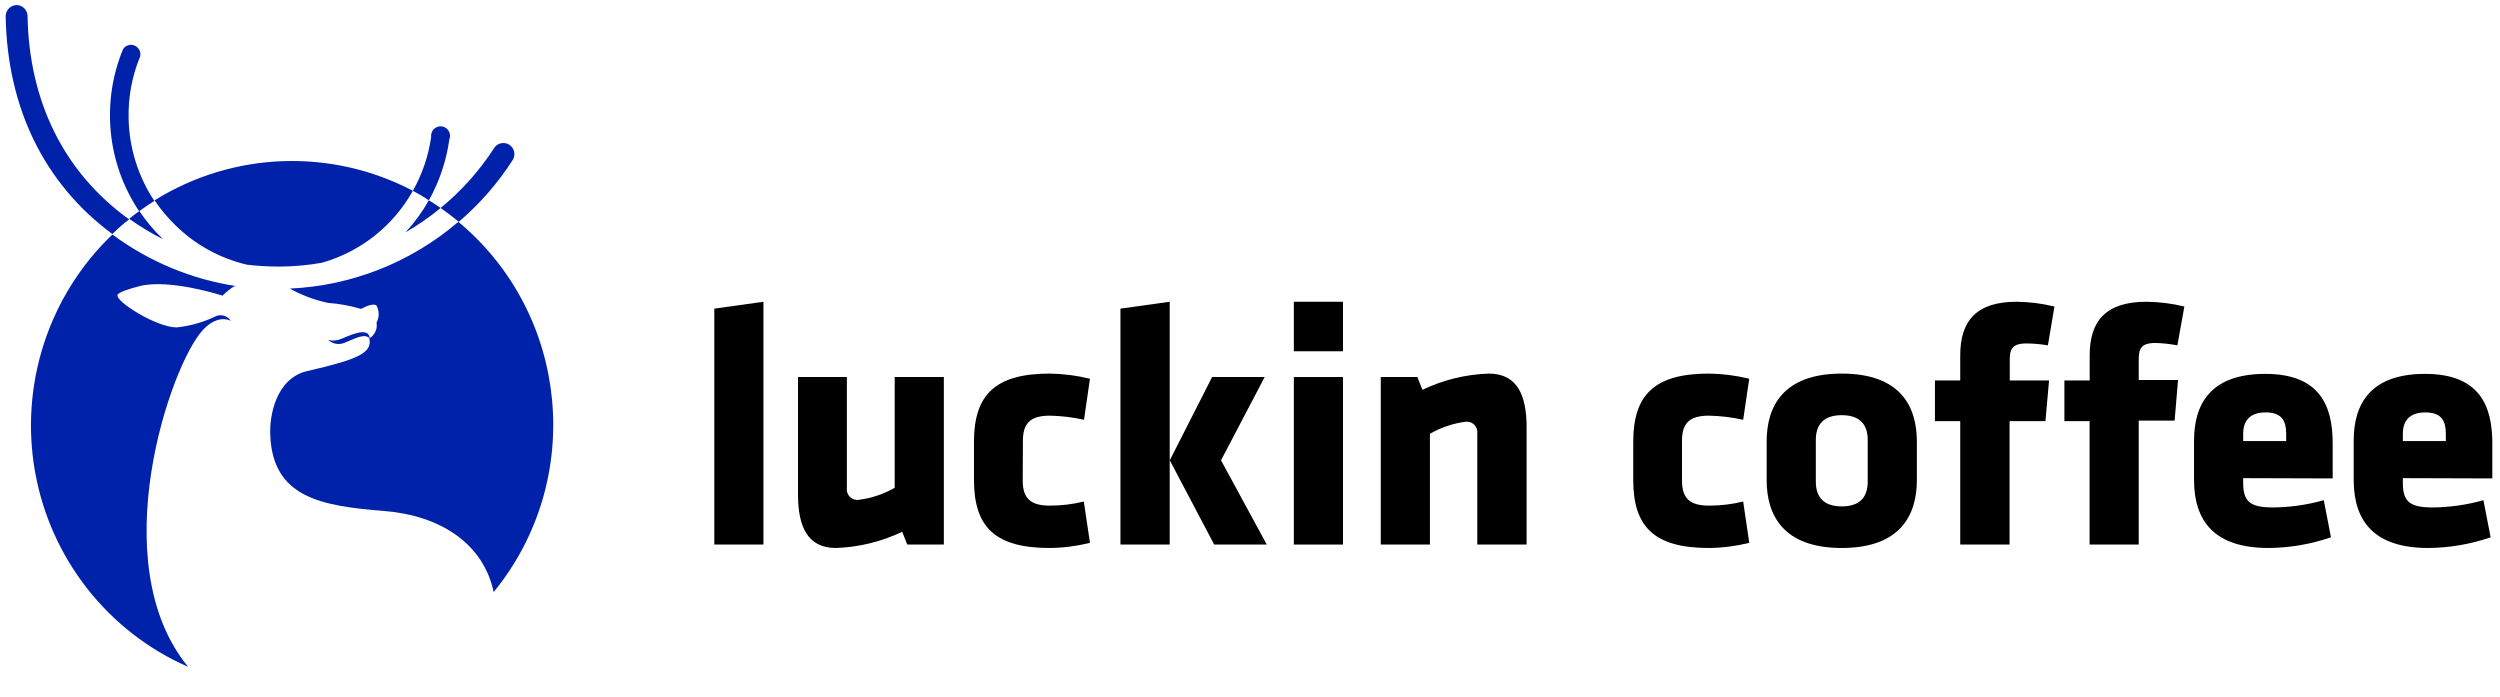
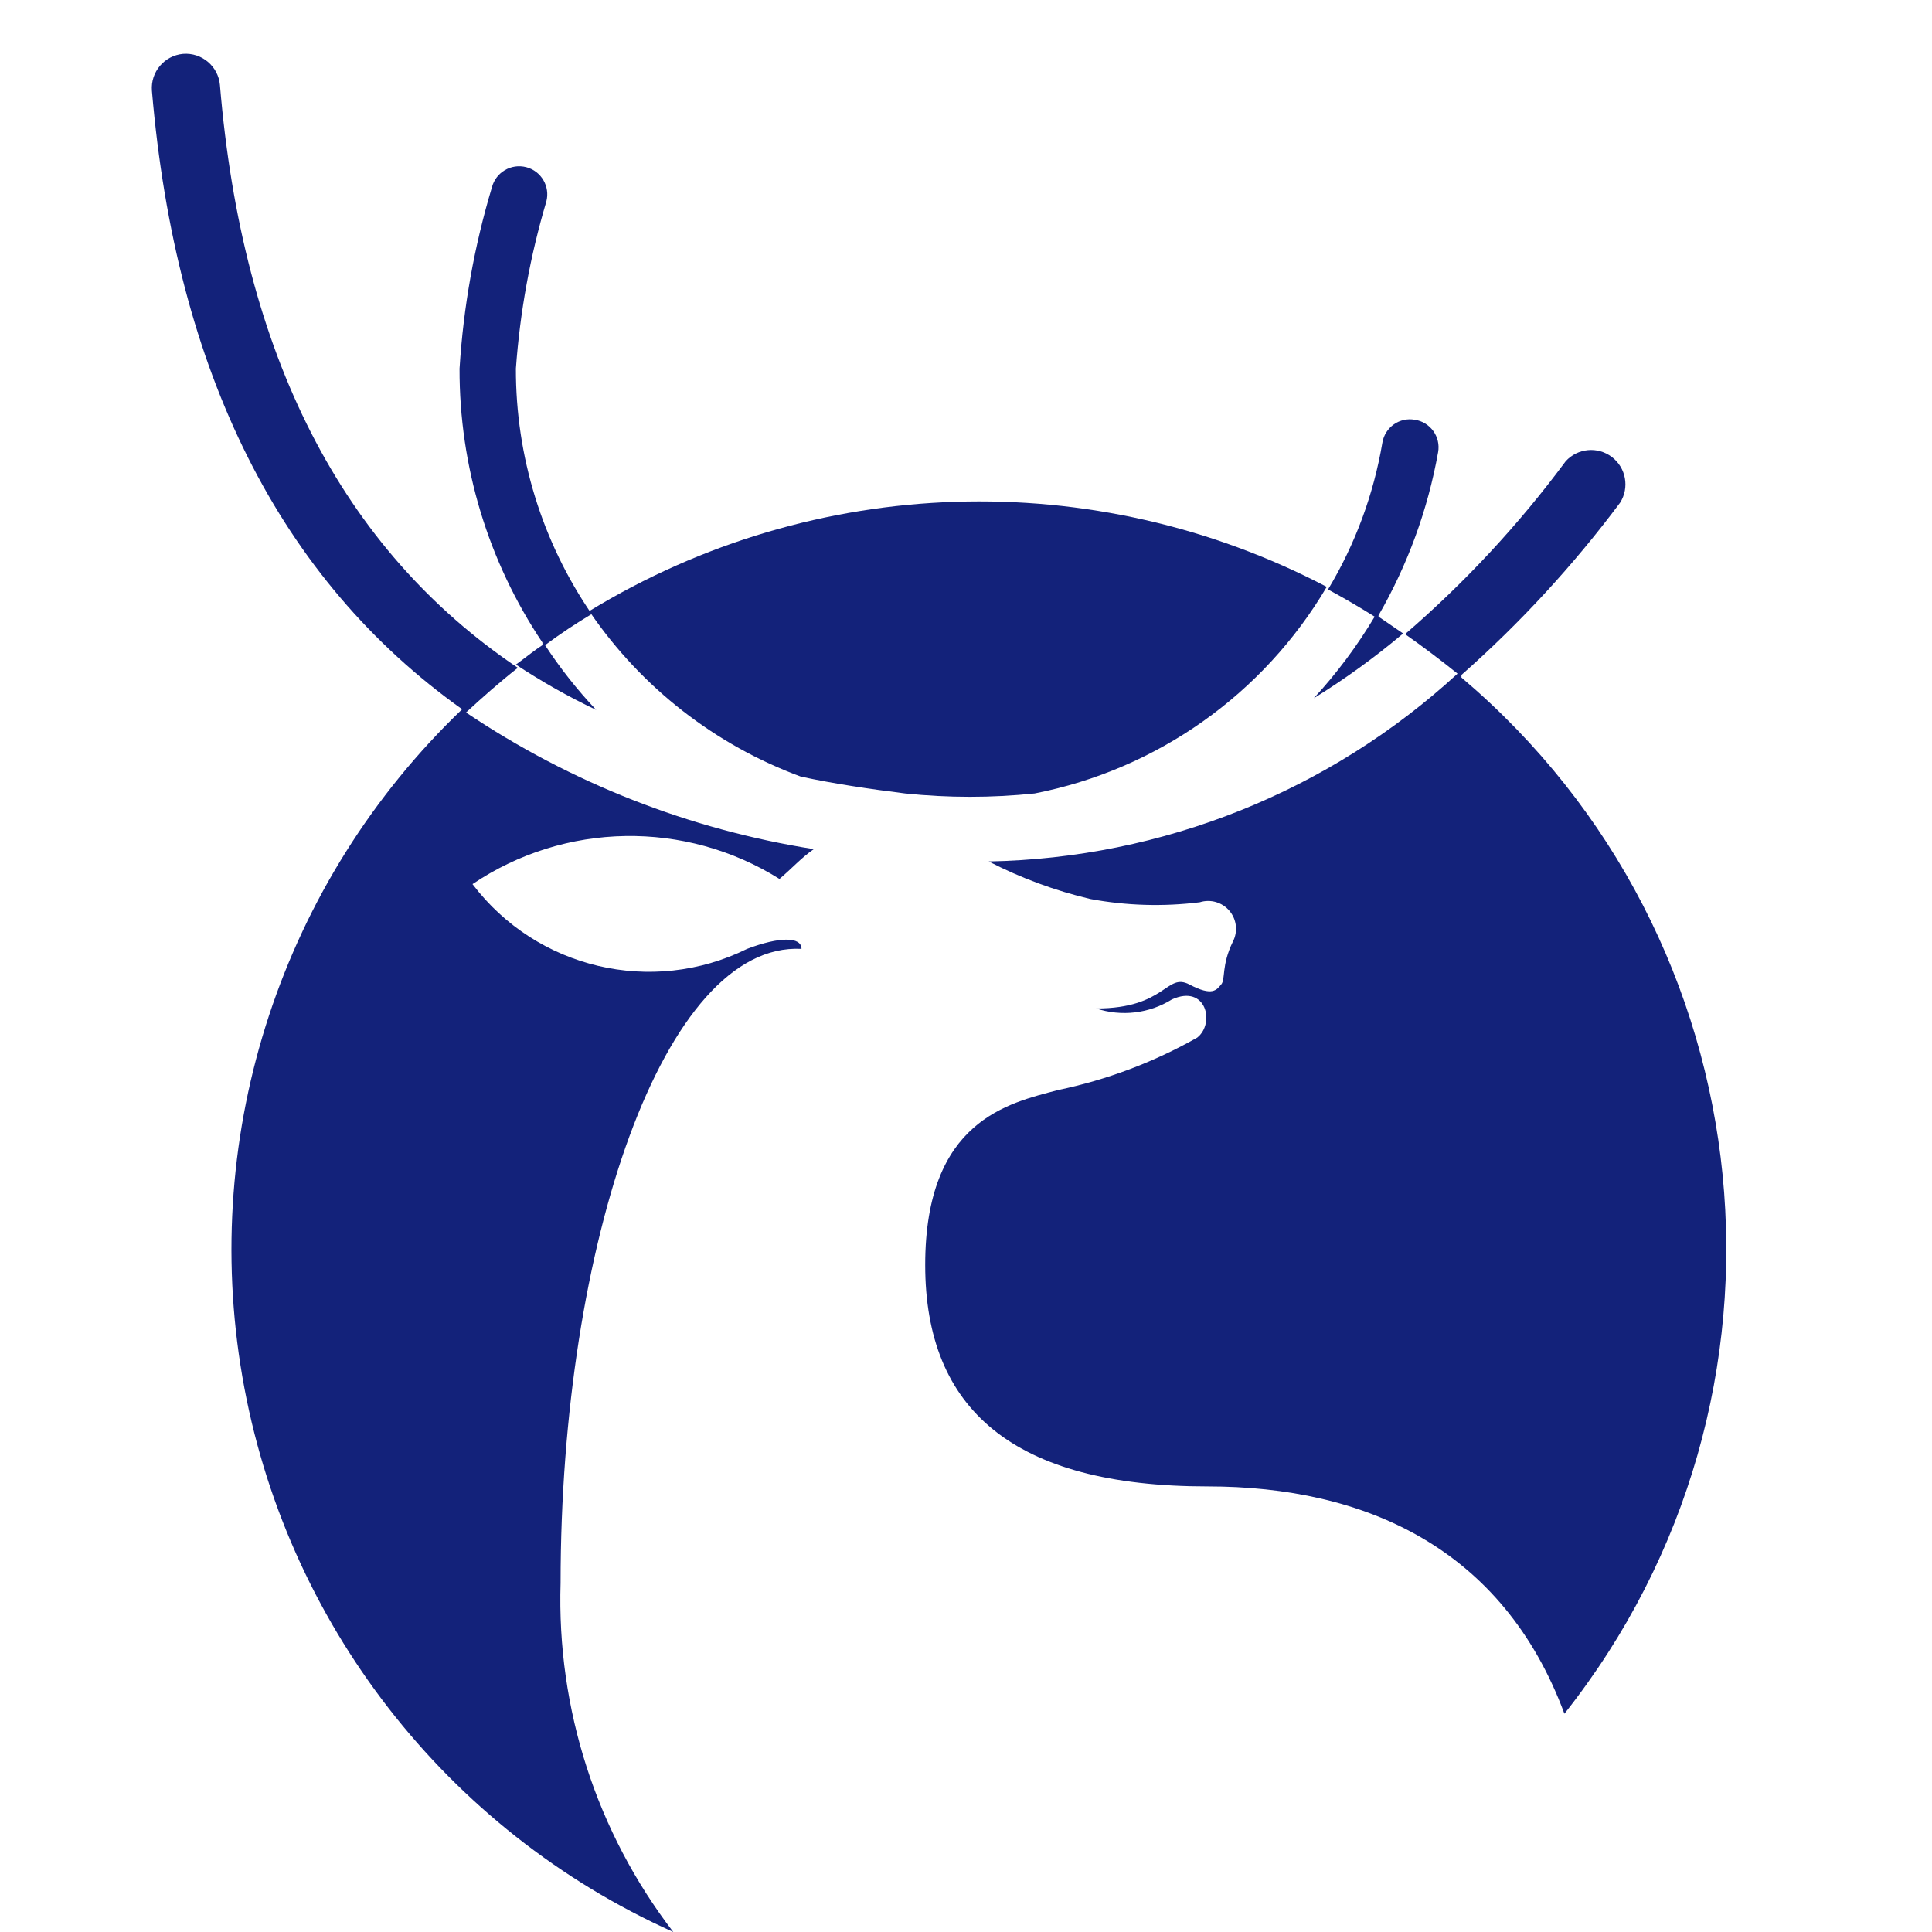
- <svg xmlns="http://www.w3.org/2000/svg" width="140px" height="39px" viewBox="0 0 140 39" version="1.1">
-   <g id="WAP" stroke="none" stroke-width="1" fill="none" fill-rule="evenodd">
-     <g transform="translate(-162, -12)" fill-rule="nonzero">
-       <g id="logo2" transform="translate(162, 12)">
-         <ellipse cx="16.365" cy="23.79" rx="14.631" ry="14.74" />
-         <path d="M24.675,11.647 C24.458,11.497 24.24,11.353 24.017,11.214 C23.651,11.863 23.211,12.467 22.708,13.014 C23.399,12.613 24.057,12.156 24.675,11.647 Z" fill="#0022AB" />
-         <path d="M18.37,16.962 C18.997,17.007 19.617,17.12 20.22,17.299 C20.936,16.909 21.085,17.112 21.085,17.112 C21.246,17.408 21.246,17.767 21.085,18.063 C21.151,18.408 20.996,18.757 20.698,18.939 C20.698,18.88 20.698,18.458 19.966,18.656 C19.234,18.854 18.942,19.19 18.375,19.03 C18.618,19.261 18.972,19.327 19.282,19.201 C19.812,18.992 20.427,18.635 20.682,18.944 L20.682,18.944 C20.867,19.751 20.067,20.125 17.198,20.782 C15.469,21.183 15.077,23.266 15.135,24.378 C15.278,27.866 17.993,28.336 21.498,28.614 C24.68,28.865 27.077,30.457 27.645,33.155 C32.776,26.878 31.89,17.6 25.667,12.421 C23.02,14.689 19.699,16.005 16.227,16.161 C16.899,16.532 17.62,16.802 18.37,16.962 Z" fill="#0022AB" />
-         <path d="M9.089,13.356 C8.607,12.89 8.175,12.375 7.801,11.818 C7.61,11.956 7.419,12.101 7.233,12.25 C7.834,12.68 8.467,13.063 9.127,13.394 L9.089,13.356 Z" fill="#0022AB" />
-         <path d="M13.82,14.82 C14.392,14.891 14.967,14.926 15.543,14.927 L15.803,14.927 C16.55,14.916 17.295,14.845 18.03,14.713 C20.189,14.101 22.019,12.653 23.121,10.685 C18.543,8.282 13.046,8.485 8.655,11.219 C8.99,11.714 9.374,12.174 9.8,12.592 C10.911,13.693 12.302,14.463 13.82,14.82 L13.82,14.82 Z" fill="#0022AB" />
-         <path d="M11.375,18.464 C12.229,17.555 12.923,17.967 12.923,17.967 C12.75,17.698 12.416,17.585 12.117,17.694 C11.42,18.037 10.668,18.254 9.895,18.335 C8.766,18.335 6.443,16.877 6.581,16.514 C6.634,16.369 7.228,16.172 7.822,16.022 C9.503,15.595 12.462,16.556 12.462,16.556 C12.661,16.354 12.884,16.176 13.125,16.027 C13.169,16.023 13.213,16.023 13.258,16.027 C10.737,15.648 8.347,14.654 6.295,13.132 C2.733,16.537 1.104,21.515 1.957,26.386 C2.811,31.258 6.033,35.373 10.537,37.344 C5.743,31.521 9.545,20.408 11.375,18.464 Z" fill="#0022AB" />
-         <path d="M7.202,6.603 C7.177,5.418 7.399,4.24 7.854,3.147 C7.901,2.898 7.769,2.649 7.536,2.552 C7.303,2.455 7.035,2.536 6.894,2.746 C5.657,5.732 5.994,9.146 7.79,11.828 C8.071,11.625 8.352,11.433 8.644,11.251 C7.728,9.875 7.227,8.26 7.202,6.603 Z" fill="#0022AB" />
-         <path d="M25.163,7.811 C25.246,7.604 25.194,7.368 25.032,7.216 C24.869,7.065 24.631,7.031 24.433,7.132 C24.236,7.232 24.121,7.445 24.145,7.666 C23.995,8.728 23.647,9.752 23.121,10.685 C23.423,10.845 23.726,11.016 24.017,11.219 C24.606,10.164 24.994,9.009 25.163,7.811 L25.163,7.811 Z" fill="#0022AB" />
-         <path d="M28.705,8.97 C28.826,8.784 28.838,8.547 28.738,8.349 C28.639,8.151 28.441,8.022 28.221,8.01 C28.001,7.998 27.792,8.105 27.671,8.292 C26.852,9.56 25.841,10.692 24.675,11.647 C25.025,11.892 25.364,12.149 25.693,12.421 C26.859,11.425 27.874,10.262 28.705,8.97 L28.705,8.97 Z" fill="#0022AB" />
-         <path d="M1.543,0.898 C1.537,0.559 1.265,0.286 0.928,0.283 L0.928,0.283 C0.587,0.292 0.315,0.575 0.318,0.919 C0.408,6.037 2.477,10.284 6.289,13.105 C6.586,12.822 6.894,12.528 7.233,12.288 C3.601,9.675 1.628,5.711 1.543,0.898 Z" fill="#0022AB" />
-         <polygon fill="#000000" points="40.001 30.495 40.001 17.283 42.753 16.898 42.753 30.495" />
-         <path d="M47.425,21.113 L47.425,27.316 C47.398,27.502 47.459,27.689 47.591,27.822 C47.723,27.954 47.909,28.017 48.093,27.989 C48.8,27.9 49.483,27.671 50.103,27.316 L50.103,21.113 L52.855,21.113 L52.855,30.495 L50.808,30.495 L50.522,29.779 C49.36,30.335 48.096,30.644 46.81,30.687 C45.219,30.687 44.689,29.49 44.689,27.685 L44.689,21.113 L47.425,21.113 Z" fill="#000000" />
-         <path d="M57.273,26.91 C57.273,27.877 57.676,28.315 58.784,28.315 C59.427,28.317 60.069,28.24 60.693,28.085 L61.038,30.399 C60.3,30.582 59.544,30.679 58.784,30.687 C55.761,30.687 54.542,29.549 54.542,26.873 L54.542,24.736 C54.542,22.064 55.783,20.921 58.784,20.921 C59.544,20.931 60.3,21.028 61.038,21.21 L60.704,23.507 C60.077,23.367 59.437,23.29 58.795,23.277 C57.686,23.277 57.283,23.715 57.283,24.682 L57.273,26.91 Z" fill="#000000" />
-         <path d="M62.745,30.495 L62.745,17.283 L65.503,16.898 L65.503,30.495 L62.745,30.495 Z M67.879,21.113 L70.822,21.113 L68.377,25.777 L70.939,30.495 L67.995,30.495 L65.508,25.777 L67.879,21.113 Z" fill="#000000" />
-         <polygon fill="#000000" points="72.455 30.495 72.455 21.113 75.208 21.113 75.208 30.495" />
-         <path d="M82.727,30.495 L82.727,24.292 C82.754,24.107 82.693,23.919 82.561,23.786 C82.429,23.654 82.243,23.592 82.059,23.619 C81.361,23.712 80.687,23.94 80.076,24.292 L80.076,30.495 L77.323,30.495 L77.323,21.113 L79.37,21.113 L79.657,21.829 C80.819,21.273 82.083,20.964 83.369,20.921 C84.96,20.921 85.49,22.118 85.49,23.929 L85.49,30.495 L82.727,30.495 Z" fill="#000000" />
-         <path d="M94.192,26.91 C94.192,27.877 94.595,28.315 95.704,28.315 C96.349,28.317 96.992,28.24 97.618,28.085 L97.958,30.399 C97.22,30.583 96.464,30.68 95.704,30.687 C92.681,30.687 91.461,29.549 91.461,26.873 L91.461,24.736 C91.461,22.064 92.702,20.921 95.704,20.921 C96.463,20.931 97.22,21.028 97.958,21.21 L97.618,23.507 C96.989,23.367 96.348,23.29 95.704,23.277 C94.595,23.277 94.192,23.715 94.192,24.682 L94.192,26.91 Z" fill="#000000" />
-         <path d="M98.933,26.894 L98.933,24.714 C98.933,22.791 99.83,20.921 103.139,20.921 C106.448,20.921 107.344,22.791 107.344,24.714 L107.344,26.894 C107.344,28.817 106.442,30.687 103.139,30.687 C99.835,30.687 98.933,28.817 98.933,26.894 Z M104.592,26.969 L104.592,24.639 C104.592,23.753 104.13,23.25 103.139,23.25 C102.147,23.25 101.686,23.753 101.686,24.639 L101.686,26.969 C101.686,27.856 102.142,28.358 103.139,28.358 C104.136,28.358 104.592,27.856 104.592,26.969 Z" fill="#000000" />
-         <path d="M114.683,19.34 C114.287,19.272 113.887,19.236 113.485,19.233 C112.605,19.233 112.546,19.618 112.546,20.237 L112.546,21.306 L114.747,21.306 L114.545,23.582 L112.536,23.582 L112.536,30.495 L109.773,30.495 L109.773,23.582 L108.357,23.582 L108.357,21.306 L109.773,21.306 L109.773,19.901 C109.773,17.977 110.669,16.898 112.928,16.898 C113.643,16.906 114.354,16.996 115.049,17.165 L114.683,19.34 Z" fill="#000000" />
-         <path d="M121.933,19.34 C121.529,19.261 121.119,19.217 120.708,19.206 C119.827,19.206 119.769,19.591 119.769,20.211 L119.769,21.279 L121.97,21.279 L121.779,23.555 L119.769,23.555 L119.769,30.495 L117.017,30.495 L117.017,23.582 L115.606,23.582 L115.606,21.306 L117.022,21.306 L117.022,19.901 C117.022,17.977 117.923,16.898 120.204,16.898 C120.919,16.906 121.63,16.996 122.325,17.165 L121.933,19.34 Z" fill="#000000" />
-         <path d="M125.618,26.776 L125.618,27.049 C125.618,28.117 126.037,28.417 127.299,28.417 C128.257,28.408 129.209,28.271 130.131,28.011 L130.534,30.089 C129.407,30.477 128.225,30.679 127.034,30.687 C124.011,30.687 122.866,29.186 122.866,26.873 L122.866,24.677 C122.866,22.657 123.762,20.937 126.859,20.937 C129.956,20.937 130.63,22.786 130.63,24.826 L130.63,26.792 L125.618,26.776 Z M128.026,24.292 C128.026,23.635 127.835,23.095 126.88,23.095 C125.926,23.095 125.618,23.63 125.618,24.292 L125.618,24.698 L128.026,24.698 L128.026,24.292 Z" fill="#000000" />
-         <path d="M134.559,26.776 L134.559,27.049 C134.559,28.117 134.983,28.417 136.24,28.417 C137.198,28.408 138.15,28.271 139.072,28.011 L139.475,30.089 C138.348,30.477 137.166,30.679 135.975,30.687 C132.952,30.687 131.807,29.186 131.807,26.873 L131.807,24.677 C131.807,22.657 132.708,20.937 135.805,20.937 C138.902,20.937 139.57,22.786 139.57,24.826 L139.57,26.792 L134.559,26.776 Z M136.967,24.292 C136.967,23.635 136.776,23.095 135.821,23.095 C134.867,23.095 134.559,23.63 134.559,24.292 L134.559,24.698 L136.967,24.698 L136.967,24.292 Z" fill="#000000" />
-         <rect fill="#000000" x="72.455" y="16.898" width="2.752" height="2.773" />
-       </g>
-     </g>
-   </g>
+ <svg xmlns="http://www.w3.org/2000/svg" viewBox="0 0 1024 1024">
+   <path d="M730.656 326.835l13.044 8.925a396.807 396.807 0 0 1-47.37 34.325 262.593 262.593 0 0 0 32.267-43.25q-12.015-7.552-24.716-14.417a223.119 223.119 0 0 0 28.834-77.92 14.76 14.76 0 0 1 17.162-12.013 14.76 14.76 0 0 1 12.358 17.162 267.398 267.398 0 0 1-31.58 86.501z m-443.148 13.732a259.504 259.504 0 0 1-43.937-145.2 425.984 425.984 0 0 1 17.164-96.114 14.76 14.76 0 0 1 28.833 7.553 416.03 416.03 0 0 0-16.133 88.561 228.953 228.953 0 0 0 40.162 130.094q-12.701 7.552-24.716 16.477a246.804 246.804 0 0 0 27.118 34.325 346.691 346.691 0 0 1-42.563-24.027c4.804-3.433 9.267-7.208 14.072-10.297z" fill="#13227A" />
+   <path d="M774.593 359.102a396.807 396.807 0 0 1 54.579 549.213C796.561 820.442 723.447 787.832 640.034 787.832c-102.977 0-149.659-40.848-149.659-117.395s44.279-85.813 70.368-92.68a255.727 255.727 0 0 0 73.8-27.804c9.611-7.551 4.806-28.489-13.388-20.251a47.713 47.713 0 0 1-40.162 4.806c37.073 0 37.073-19.223 49.43-12.702s14.418 2.746 16.82 0 0-9.953 6.178-22.654a14.76 14.76 0 0 0-17.506-20.939 189.479 189.479 0 0 1-58.009-1.716 236.163 236.163 0 0 1-53.892-19.909 377.585 377.585 0 0 0 248.518-99.545c-8.924-7.209-18.536-14.418-27.804-20.939a565.69 565.69 0 0 0 85.129-91.65 18.194 18.194 0 0 1 28.833 21.969 604.48 604.48 0 0 1-84.098 91.306z m-529.649 16.82C148.488 307.269 93.225 197.427 80.523 48.11a18.194 18.194 0 0 1 16.477-19.566 18.194 18.194 0 0 1 19.566 16.476q17.849 214.536 157.898 308.933c-9.61 7.552-18.536 15.446-27.46 23.685a458.25 458.25 0 0 0 184.33 72.428c-6.523 4.461-11.672 10.296-18.194 15.789a149.317 149.317 0 0 0-162.705 2.746 117.395 117.395 0 0 0 145.543 34.325c17.162-6.521 28.833-6.521 28.833 0-72.77-3.776-127.691 156.182-127.691 336.05a289.024 289.024 0 0 0 59.726 185.018 396.463 396.463 0 0 1-111.903-648.073z" fill="#13227A" />
+   <path d="M312.567 323.746a396.807 396.807 0 0 1 390.629-12.7 231.357 231.357 0 0 1-154.81 109.499 331.932 331.932 0 0 1-68.653 0c-19.223-2.401-37.758-5.148-55.264-8.923a233.073 233.073 0 0 1-111.56-86.846z m-67.965 52.176l1.715 1.029 0.686-0.686-1.715-1.03-0.688 0.687z m529.991-16.82z m-487.085-18.535v-1.717z m443.148-13.732z" fill="#13227A" />
</svg>
